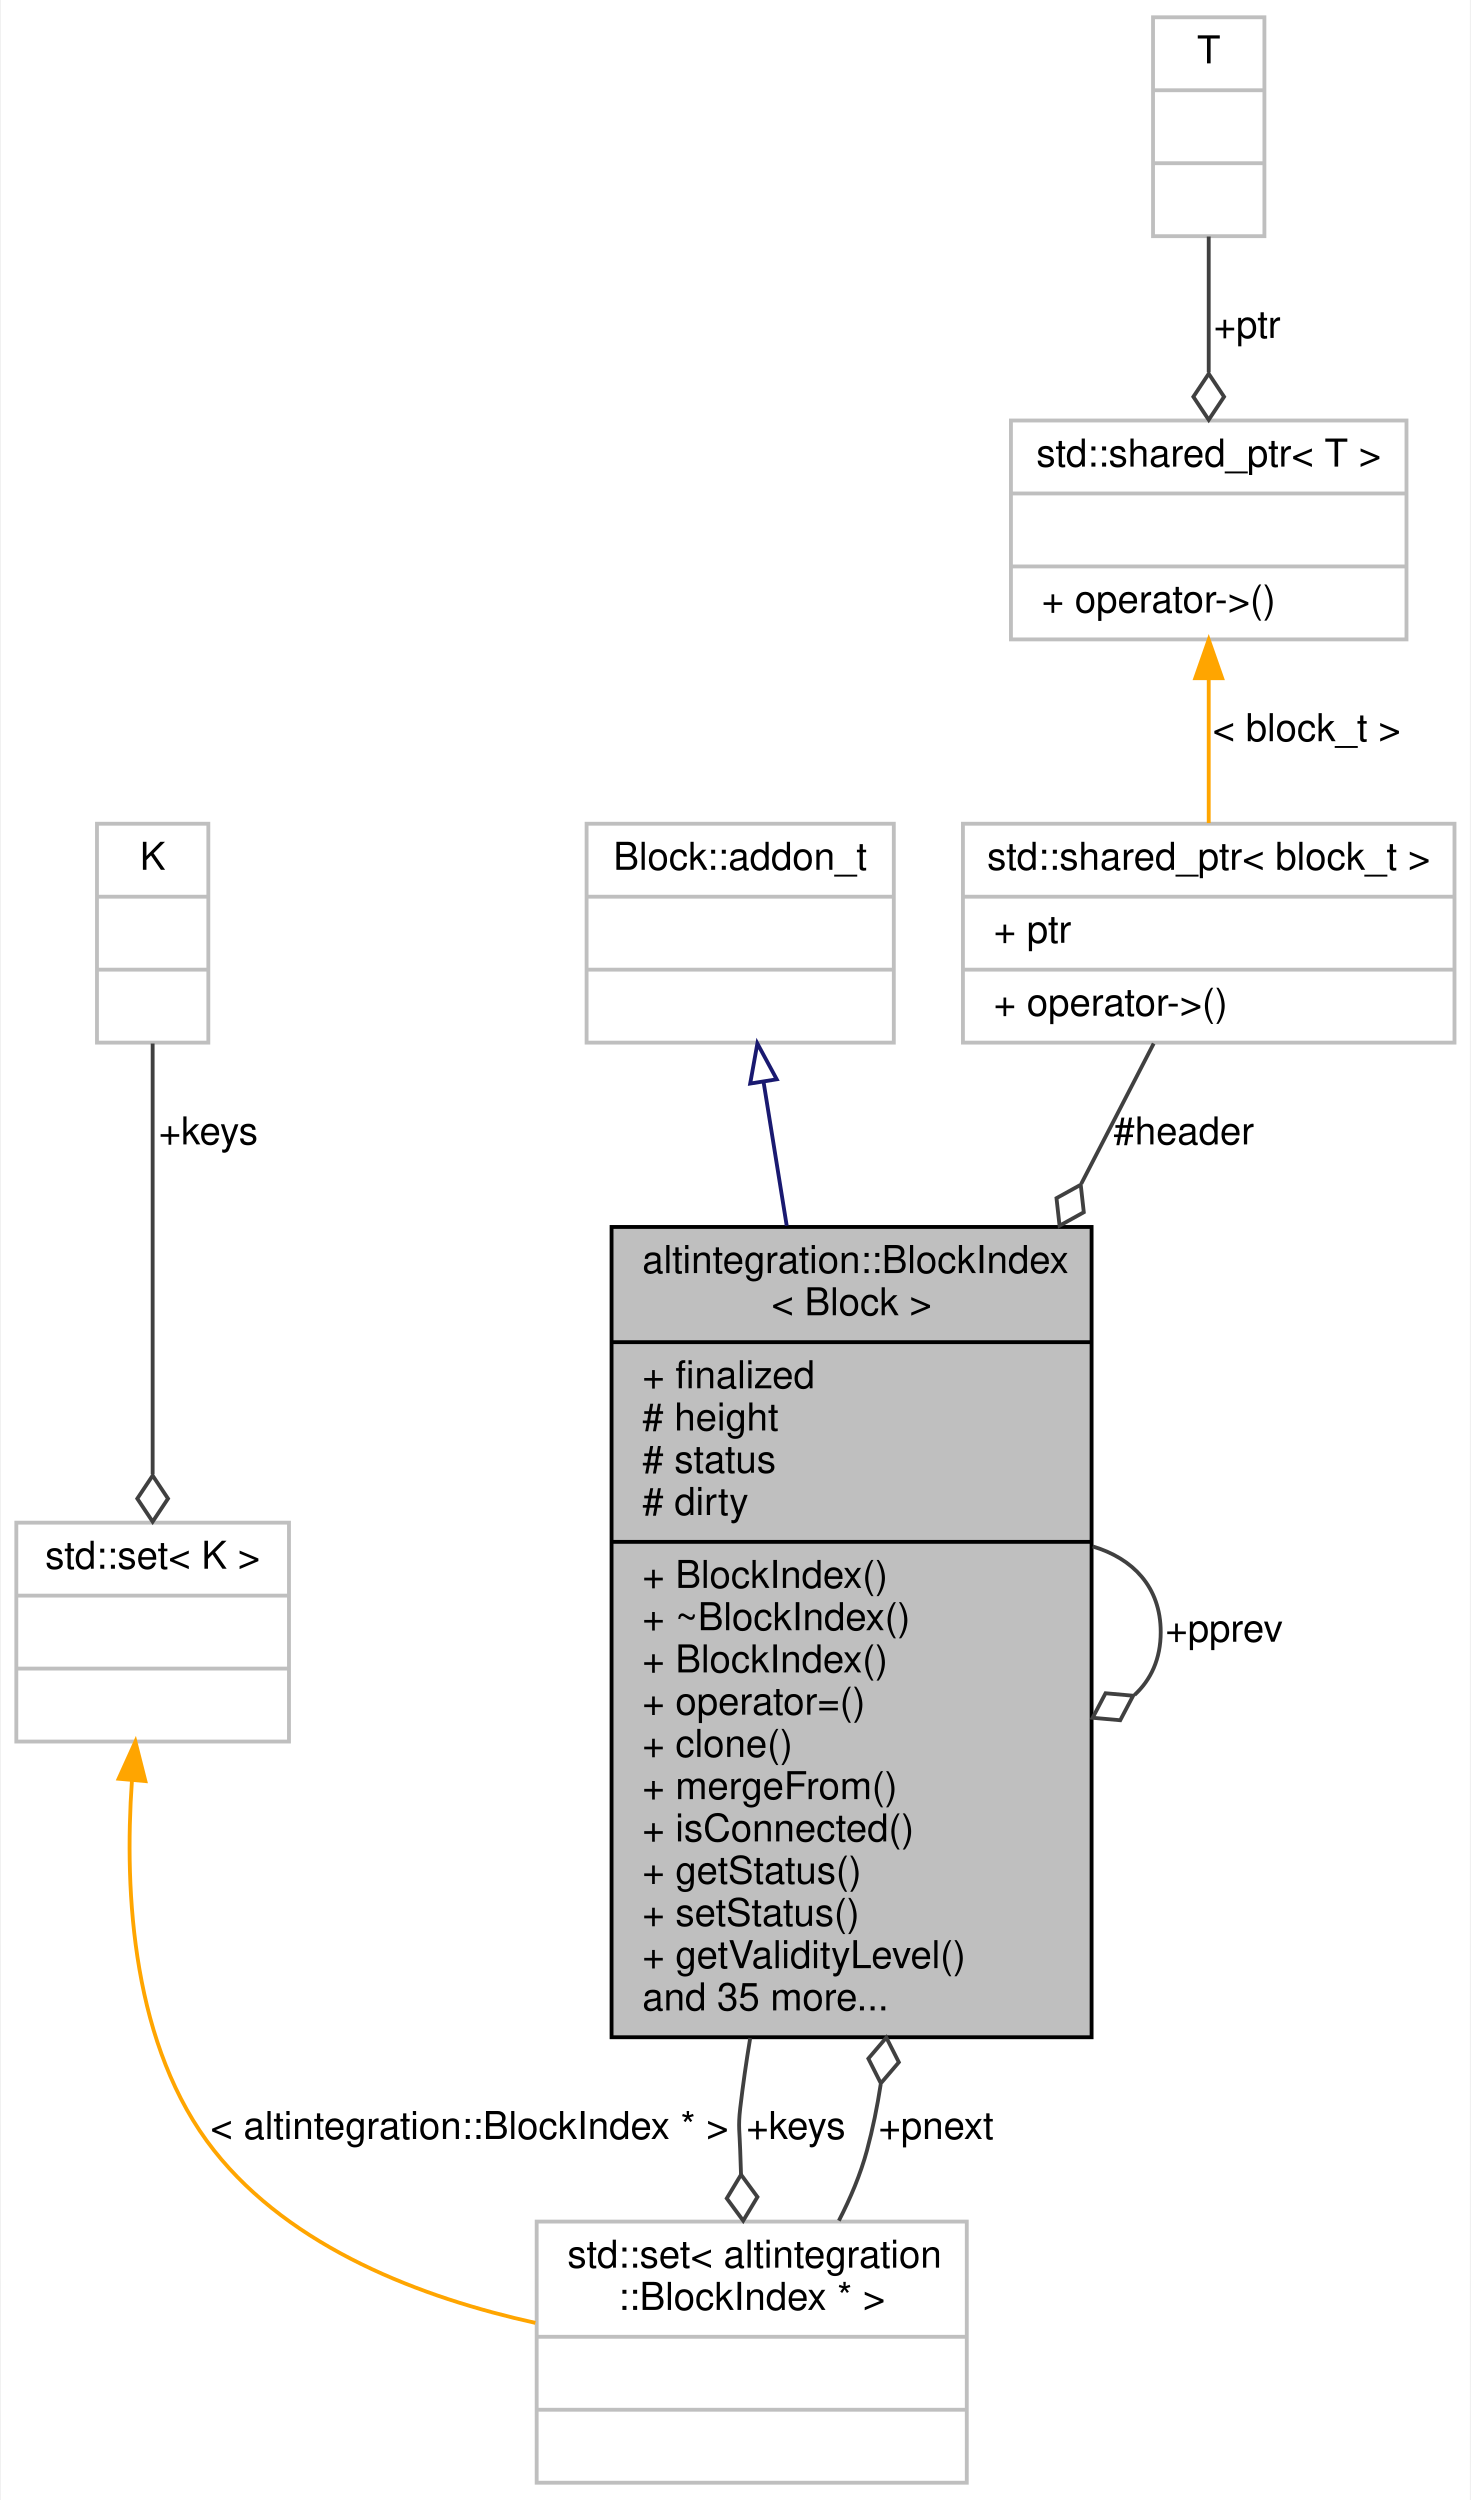
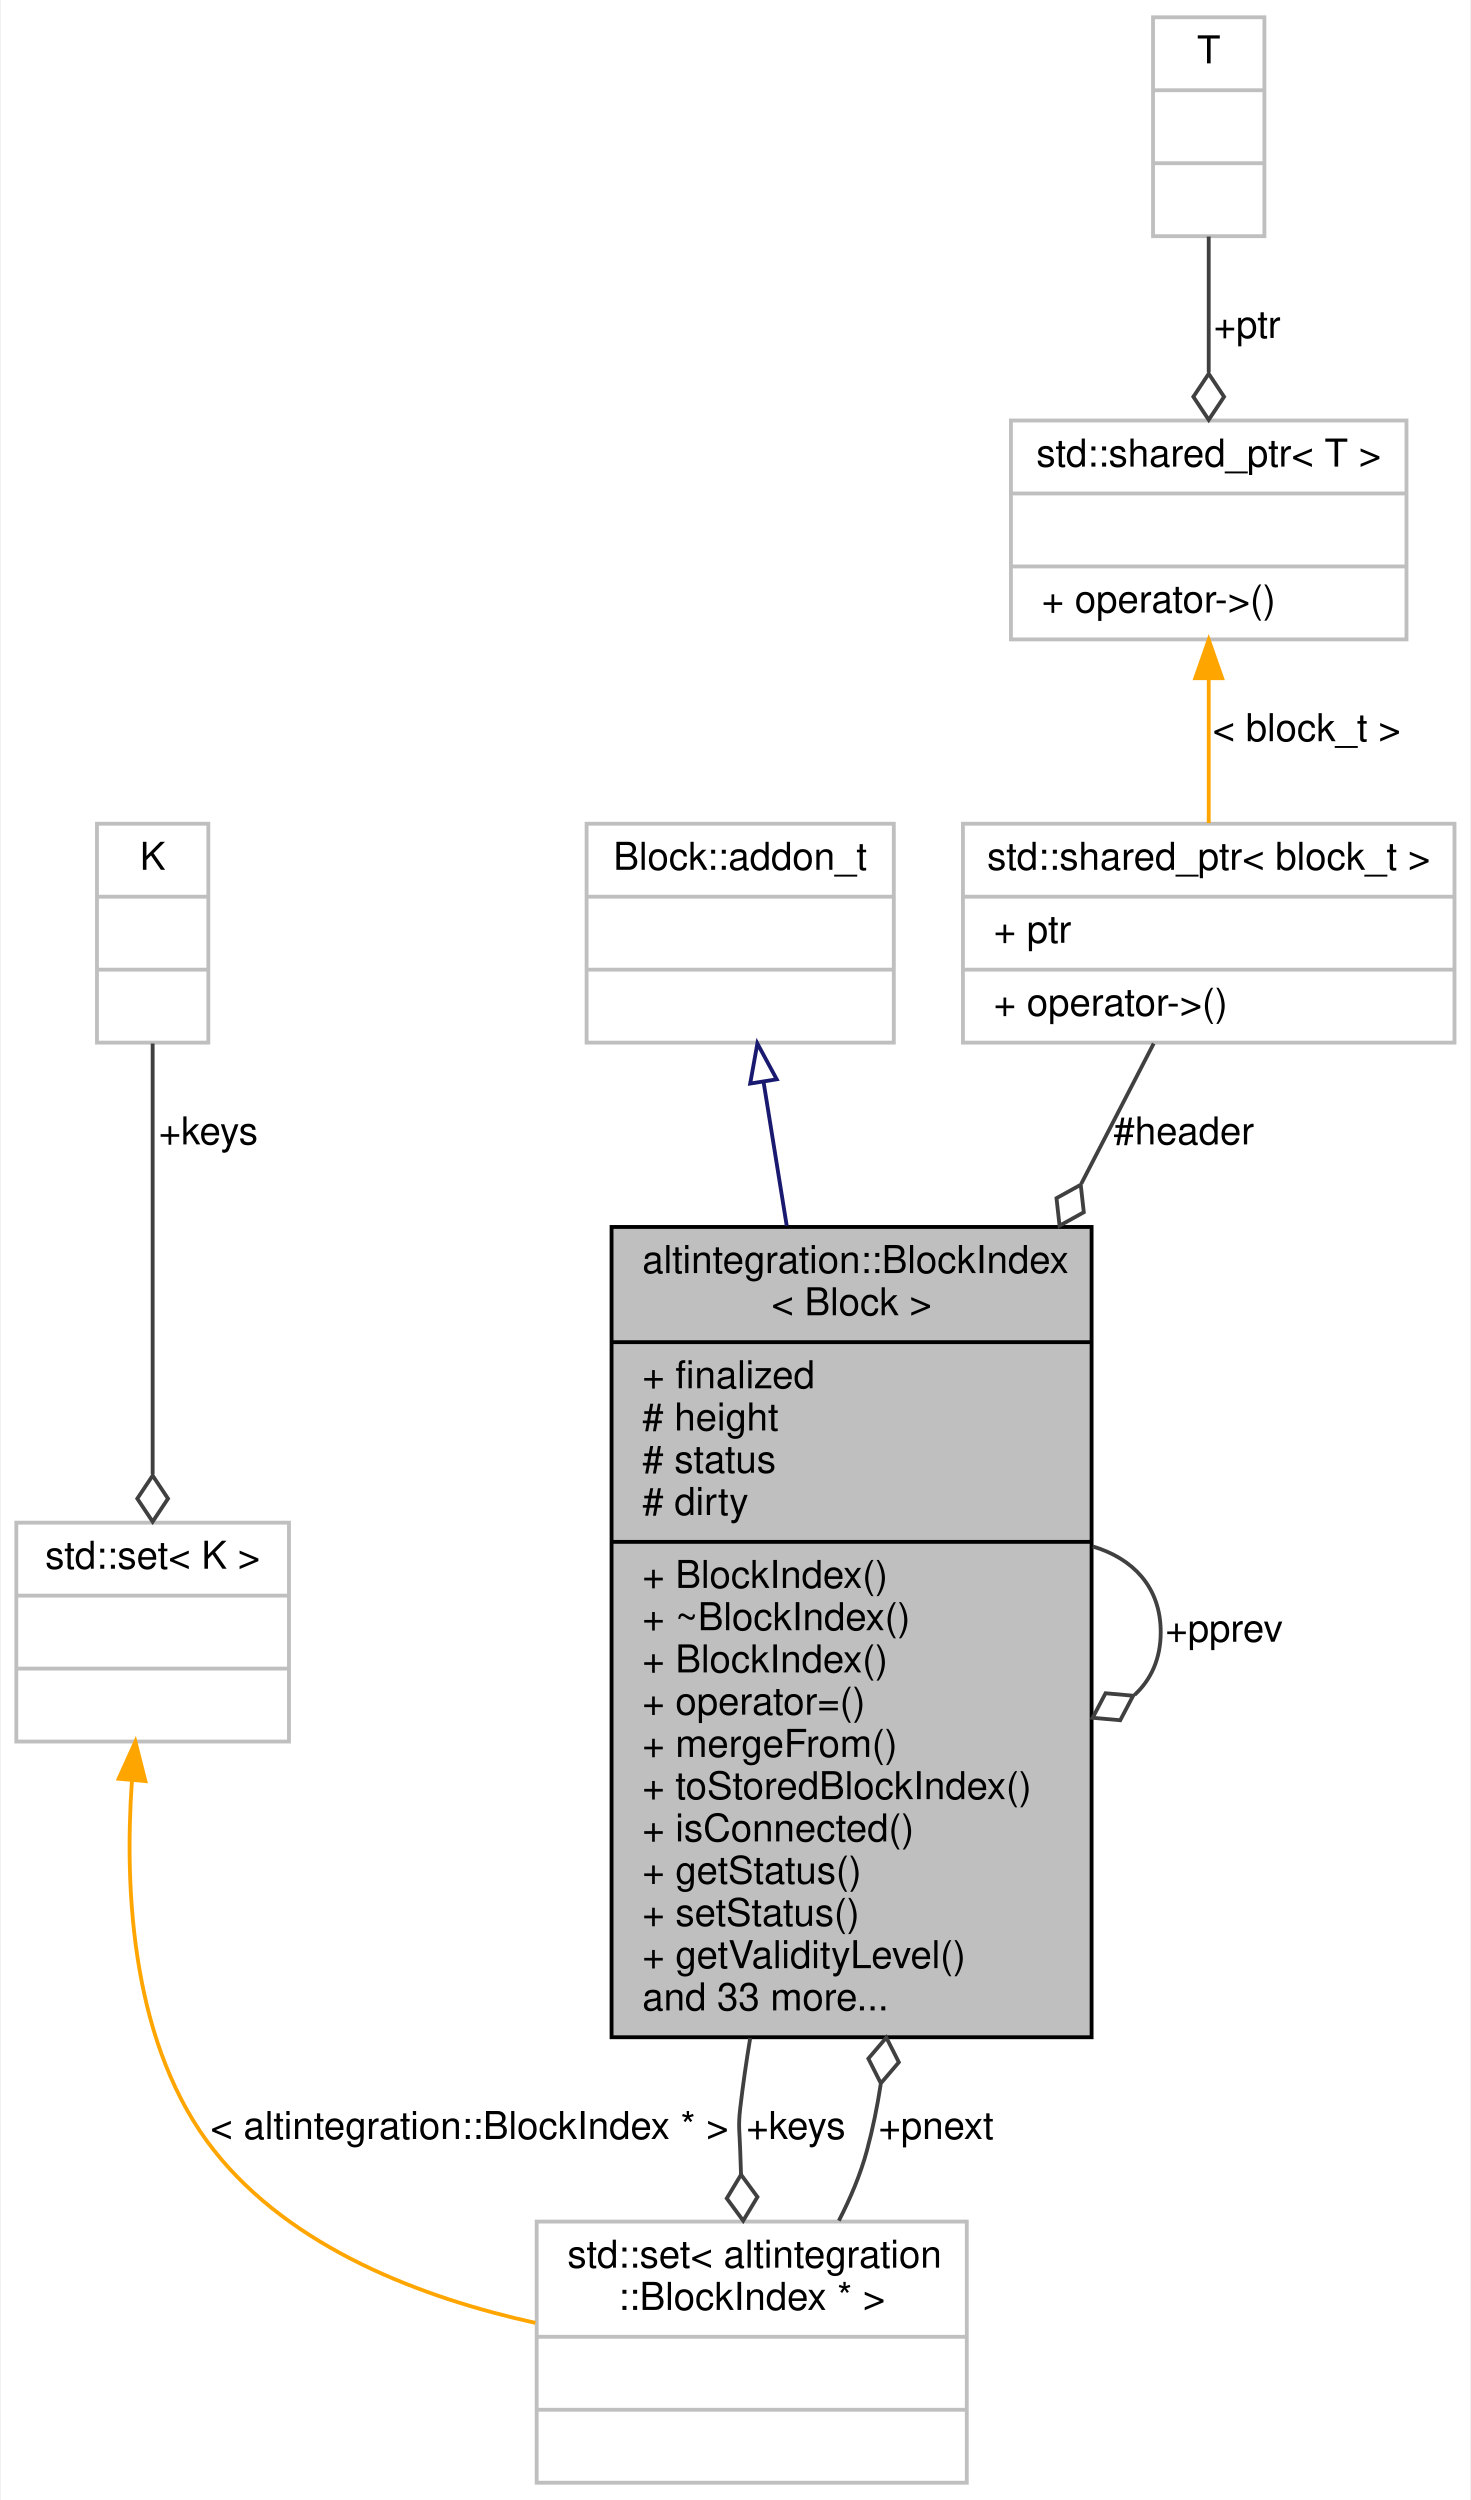
<svg xmlns="http://www.w3.org/2000/svg" xmlns:xlink="http://www.w3.org/1999/xlink" width="383pt" height="651pt" viewBox="0.00 0.00 382.50 651.00">
  <g id="graph0" class="graph" transform="scale(1 1) rotate(0) translate(4 647)">
    <polygon fill="white" stroke="transparent" points="-4,4 -4,-647 378.5,-647 378.5,4 -4,4" />
    <g id="node1" class="node">
      <g id="a_node1">
        <a xlink:title="A node in a block tree.">
          <polygon fill="#bfbfbf" stroke="black" points="155,-116.5 155,-327.5 280,-327.5 280,-116.5 155,-116.5" />
          <text text-anchor="start" x="163" y="-315.5" font-family="Helvetica,sans-Serif" font-size="10.00">altintegration::BlockIndex</text>
          <text text-anchor="middle" x="217.5" y="-304.5" font-family="Helvetica,sans-Serif" font-size="10.00">&lt; Block &gt;</text>
          <polyline fill="none" stroke="black" points="155,-297.5 280,-297.5 " />
          <text text-anchor="start" x="163" y="-285.5" font-family="Helvetica,sans-Serif" font-size="10.00">+ finalized</text>
          <text text-anchor="start" x="163" y="-274.5" font-family="Helvetica,sans-Serif" font-size="10.00"># height</text>
          <text text-anchor="start" x="163" y="-263.5" font-family="Helvetica,sans-Serif" font-size="10.00"># status</text>
          <text text-anchor="start" x="163" y="-252.5" font-family="Helvetica,sans-Serif" font-size="10.00"># dirty</text>
          <polyline fill="none" stroke="black" points="155,-245.5 280,-245.5 " />
          <text text-anchor="start" x="163" y="-233.5" font-family="Helvetica,sans-Serif" font-size="10.00">+ BlockIndex()</text>
          <text text-anchor="start" x="163" y="-222.5" font-family="Helvetica,sans-Serif" font-size="10.00">+ ~BlockIndex()</text>
          <text text-anchor="start" x="163" y="-211.5" font-family="Helvetica,sans-Serif" font-size="10.00">+ BlockIndex()</text>
          <text text-anchor="start" x="163" y="-200.5" font-family="Helvetica,sans-Serif" font-size="10.00">+ operator=()</text>
-           <text text-anchor="start" x="163" y="-189.5" font-family="Helvetica,sans-Serif" font-size="10.00">+ clone()</text>
-           <text text-anchor="start" x="163" y="-178.5" font-family="Helvetica,sans-Serif" font-size="10.00">+ mergeFrom()</text>
+           <text text-anchor="start" x="163" y="-189.5" font-family="Helvetica,sans-Serif" font-size="10.00">+ mergeFrom()</text>
+           <text text-anchor="start" x="163" y="-178.5" font-family="Helvetica,sans-Serif" font-size="10.00">+ toStoredBlockIndex()</text>
          <text text-anchor="start" x="163" y="-167.5" font-family="Helvetica,sans-Serif" font-size="10.00">+ isConnected()</text>
          <text text-anchor="start" x="163" y="-156.5" font-family="Helvetica,sans-Serif" font-size="10.00">+ getStatus()</text>
          <text text-anchor="start" x="163" y="-145.5" font-family="Helvetica,sans-Serif" font-size="10.00">+ setStatus()</text>
          <text text-anchor="start" x="163" y="-134.5" font-family="Helvetica,sans-Serif" font-size="10.00">+ getValidityLevel()</text>
-           <text text-anchor="start" x="163" y="-123.5" font-family="Helvetica,sans-Serif" font-size="10.00">and 35 more...</text>
+           <text text-anchor="start" x="163" y="-123.5" font-family="Helvetica,sans-Serif" font-size="10.00">and 33 more...</text>
        </a>
      </g>
    </g>
    <g id="edge5" class="edge">
      <path fill="none" stroke="#404040" d="M280.28,-244.31C290.76,-241.19 298,-233.75 298,-222 298,-215.02 295.45,-209.57 291.18,-205.63" />
      <polygon fill="none" stroke="#404040" points="290.82,-205.43 283.63,-206.08 280.28,-199.69 287.46,-199.05 290.82,-205.43" />
      <text text-anchor="middle" x="314.5" y="-219.5" font-family="Helvetica,sans-Serif" font-size="10.00"> +pprev</text>
    </g>
    <g id="node6" class="node">
      <g id="a_node6">
        <a xlink:title=" ">
          <polygon fill="white" stroke="#bfbfbf" points="135.5,-0.5 135.5,-68.5 247.5,-68.5 247.5,-0.5 135.5,-0.5" />
          <text text-anchor="start" x="143.5" y="-56.5" font-family="Helvetica,sans-Serif" font-size="10.00">std::set&lt; altintegration</text>
          <text text-anchor="middle" x="191.5" y="-45.5" font-family="Helvetica,sans-Serif" font-size="10.00">::BlockIndex * &gt;</text>
          <polyline fill="none" stroke="#bfbfbf" points="135.5,-38.5 247.5,-38.5 " />
          <text text-anchor="middle" x="191.5" y="-26.5" font-family="Helvetica,sans-Serif" font-size="10.00"> </text>
          <polyline fill="none" stroke="#bfbfbf" points="135.5,-19.5 247.5,-19.5 " />
          <text text-anchor="middle" x="191.5" y="-7.5" font-family="Helvetica,sans-Serif" font-size="10.00"> </text>
        </a>
      </g>
    </g>
    <g id="edge7" class="edge">
      <path fill="none" stroke="#404040" d="M191.1,-116.28C190.08,-110.12 189.2,-103.99 188.5,-98 187.94,-93.14 188.36,-91.89 188.5,-87 188.56,-84.97 188.63,-82.89 188.71,-80.8" />
      <polygon fill="none" stroke="#404040" points="188.72,-80.72 185,-74.54 189.28,-68.73 192.99,-74.91 188.72,-80.72" />
      <text text-anchor="middle" x="203" y="-90" font-family="Helvetica,sans-Serif" font-size="10.00"> +keys</text>
    </g>
    <g id="node2" class="node">
      <g id="a_node2">
        <a xlink:title=" ">
          <polygon fill="white" stroke="#bfbfbf" points="148.5,-375.5 148.5,-432.5 228.5,-432.5 228.5,-375.5 148.5,-375.5" />
          <text text-anchor="middle" x="188.5" y="-420.5" font-family="Helvetica,sans-Serif" font-size="10.00">Block::addon_t</text>
          <polyline fill="none" stroke="#bfbfbf" points="148.5,-413.5 228.5,-413.5 " />
          <text text-anchor="middle" x="188.5" y="-401.5" font-family="Helvetica,sans-Serif" font-size="10.00"> </text>
          <polyline fill="none" stroke="#bfbfbf" points="148.5,-394.5 228.5,-394.5 " />
          <text text-anchor="middle" x="188.5" y="-382.5" font-family="Helvetica,sans-Serif" font-size="10.00"> </text>
        </a>
      </g>
    </g>
    <g id="edge1" class="edge">
      <path fill="none" stroke="midnightblue" d="M194.61,-365.09C196.41,-353.91 198.47,-341.09 200.61,-327.83" />
      <polygon fill="none" stroke="midnightblue" points="191.1,-364.84 192.97,-375.27 198.01,-365.95 191.1,-364.84" />
    </g>
    <g id="node3" class="node">
      <g id="a_node3">
        <a xlink:title=" ">
          <polygon fill="white" stroke="#bfbfbf" points="246.5,-375.5 246.5,-432.5 374.5,-432.5 374.5,-375.5 246.5,-375.5" />
          <text text-anchor="middle" x="310.5" y="-420.5" font-family="Helvetica,sans-Serif" font-size="10.00">std::shared_ptr&lt; block_t &gt;</text>
          <polyline fill="none" stroke="#bfbfbf" points="246.5,-413.5 374.5,-413.5 " />
          <text text-anchor="start" x="254.5" y="-401.5" font-family="Helvetica,sans-Serif" font-size="10.00">+ ptr</text>
          <polyline fill="none" stroke="#bfbfbf" points="246.5,-394.5 374.5,-394.5 " />
          <text text-anchor="start" x="254.5" y="-382.5" font-family="Helvetica,sans-Serif" font-size="10.00">+ operator-&gt;()</text>
        </a>
      </g>
    </g>
    <g id="edge2" class="edge">
      <path fill="none" stroke="#404040" d="M296.17,-375.27C290.79,-364.84 284.27,-352.23 277.32,-338.77" />
      <polygon fill="none" stroke="#404040" points="277.17,-338.49 270.86,-335 271.66,-327.83 277.97,-331.33 277.17,-338.49" />
      <text text-anchor="middle" x="304" y="-349" font-family="Helvetica,sans-Serif" font-size="10.00"> #header</text>
    </g>
    <g id="node4" class="node">
      <g id="a_node4">
        <a xlink:title=" ">
          <polygon fill="white" stroke="#bfbfbf" points="259,-480.5 259,-537.5 362,-537.5 362,-480.5 259,-480.5" />
          <text text-anchor="middle" x="310.5" y="-525.5" font-family="Helvetica,sans-Serif" font-size="10.00">std::shared_ptr&lt; T &gt;</text>
          <polyline fill="none" stroke="#bfbfbf" points="259,-518.5 362,-518.5 " />
          <text text-anchor="middle" x="310.5" y="-506.5" font-family="Helvetica,sans-Serif" font-size="10.00"> </text>
          <polyline fill="none" stroke="#bfbfbf" points="259,-499.5 362,-499.5 " />
          <text text-anchor="start" x="267" y="-487.5" font-family="Helvetica,sans-Serif" font-size="10.00">+ operator-&gt;()</text>
        </a>
      </g>
    </g>
    <g id="edge3" class="edge">
      <path fill="none" stroke="orange" d="M310.5,-470.29C310.5,-457.84 310.5,-444.23 310.5,-432.68" />
      <polygon fill="orange" stroke="orange" points="307,-470.4 310.5,-480.4 314,-470.4 307,-470.4" />
      <text text-anchor="middle" x="336" y="-454" font-family="Helvetica,sans-Serif" font-size="10.00"> &lt; block_t &gt;</text>
    </g>
    <g id="node5" class="node">
      <g id="a_node5">
        <a xlink:title=" ">
          <polygon fill="white" stroke="#bfbfbf" points="296,-585.5 296,-642.5 325,-642.5 325,-585.5 296,-585.5" />
          <text text-anchor="middle" x="310.5" y="-630.5" font-family="Helvetica,sans-Serif" font-size="10.00">T</text>
          <polyline fill="none" stroke="#bfbfbf" points="296,-623.5 325,-623.5 " />
          <text text-anchor="middle" x="310.5" y="-611.5" font-family="Helvetica,sans-Serif" font-size="10.00"> </text>
          <polyline fill="none" stroke="#bfbfbf" points="296,-604.5 325,-604.5 " />
          <text text-anchor="middle" x="310.5" y="-592.5" font-family="Helvetica,sans-Serif" font-size="10.00"> </text>
        </a>
      </g>
    </g>
    <g id="edge4" class="edge">
      <path fill="none" stroke="#404040" d="M310.5,-585.4C310.5,-574.55 310.5,-561.87 310.5,-550.05" />
      <polygon fill="none" stroke="#404040" points="310.5,-549.68 306.5,-543.68 310.5,-537.68 314.5,-543.68 310.5,-549.68" />
      <text text-anchor="middle" x="320.5" y="-559" font-family="Helvetica,sans-Serif" font-size="10.00"> +ptr</text>
    </g>
    <g id="edge6" class="edge">
      <path fill="none" stroke="#404040" d="M214.19,-68.73C217.21,-74.59 219.83,-80.81 221.5,-87 223.01,-92.6 224.19,-98.39 225.09,-104.26" />
      <polygon fill="none" stroke="#404040" points="225.12,-104.51 229.81,-109.99 226.55,-116.42 221.87,-110.94 225.12,-104.51" />
      <text text-anchor="middle" x="239.5" y="-90" font-family="Helvetica,sans-Serif" font-size="10.00"> +pnext</text>
    </g>
    <g id="node7" class="node">
      <g id="a_node7">
        <a xlink:title=" ">
          <polygon fill="white" stroke="#bfbfbf" points="0,-193.5 0,-250.5 71,-250.5 71,-193.5 0,-193.5" />
          <text text-anchor="middle" x="35.5" y="-238.5" font-family="Helvetica,sans-Serif" font-size="10.00">std::set&lt; K &gt;</text>
          <polyline fill="none" stroke="#bfbfbf" points="0,-231.5 71,-231.5 " />
          <text text-anchor="middle" x="35.5" y="-219.5" font-family="Helvetica,sans-Serif" font-size="10.00"> </text>
          <polyline fill="none" stroke="#bfbfbf" points="0,-212.5 71,-212.5 " />
          <text text-anchor="middle" x="35.5" y="-200.5" font-family="Helvetica,sans-Serif" font-size="10.00"> </text>
        </a>
      </g>
    </g>
    <g id="edge8" class="edge">
      <path fill="none" stroke="orange" d="M30.1,-183.21C28.06,-153.93 30.22,-113.94 51.5,-87 71.65,-61.5 105.69,-48.62 135.16,-42.12" />
      <polygon fill="orange" stroke="orange" points="26.64,-183.82 31.01,-193.47 33.61,-183.2 26.64,-183.82" />
      <text text-anchor="middle" x="118" y="-90" font-family="Helvetica,sans-Serif" font-size="10.00"> &lt; altintegration::BlockIndex * &gt;</text>
    </g>
    <g id="node8" class="node">
      <g id="a_node8">
        <a xlink:title=" ">
          <polygon fill="white" stroke="#bfbfbf" points="21,-375.5 21,-432.5 50,-432.5 50,-375.5 21,-375.5" />
          <text text-anchor="middle" x="35.5" y="-420.5" font-family="Helvetica,sans-Serif" font-size="10.00">K</text>
          <polyline fill="none" stroke="#bfbfbf" points="21,-413.5 50,-413.5 " />
          <text text-anchor="middle" x="35.5" y="-401.5" font-family="Helvetica,sans-Serif" font-size="10.00"> </text>
          <polyline fill="none" stroke="#bfbfbf" points="21,-394.5 50,-394.5 " />
          <text text-anchor="middle" x="35.5" y="-382.5" font-family="Helvetica,sans-Serif" font-size="10.00"> </text>
        </a>
      </g>
    </g>
    <g id="edge9" class="edge">
      <path fill="none" stroke="#404040" d="M35.5,-375.27C35.5,-345.28 35.5,-297.18 35.5,-263.08" />
      <polygon fill="none" stroke="#404040" points="35.5,-262.76 31.5,-256.76 35.5,-250.76 39.5,-256.76 35.5,-262.76" />
      <text text-anchor="middle" x="50" y="-349" font-family="Helvetica,sans-Serif" font-size="10.00"> +keys</text>
    </g>
  </g>
</svg>
